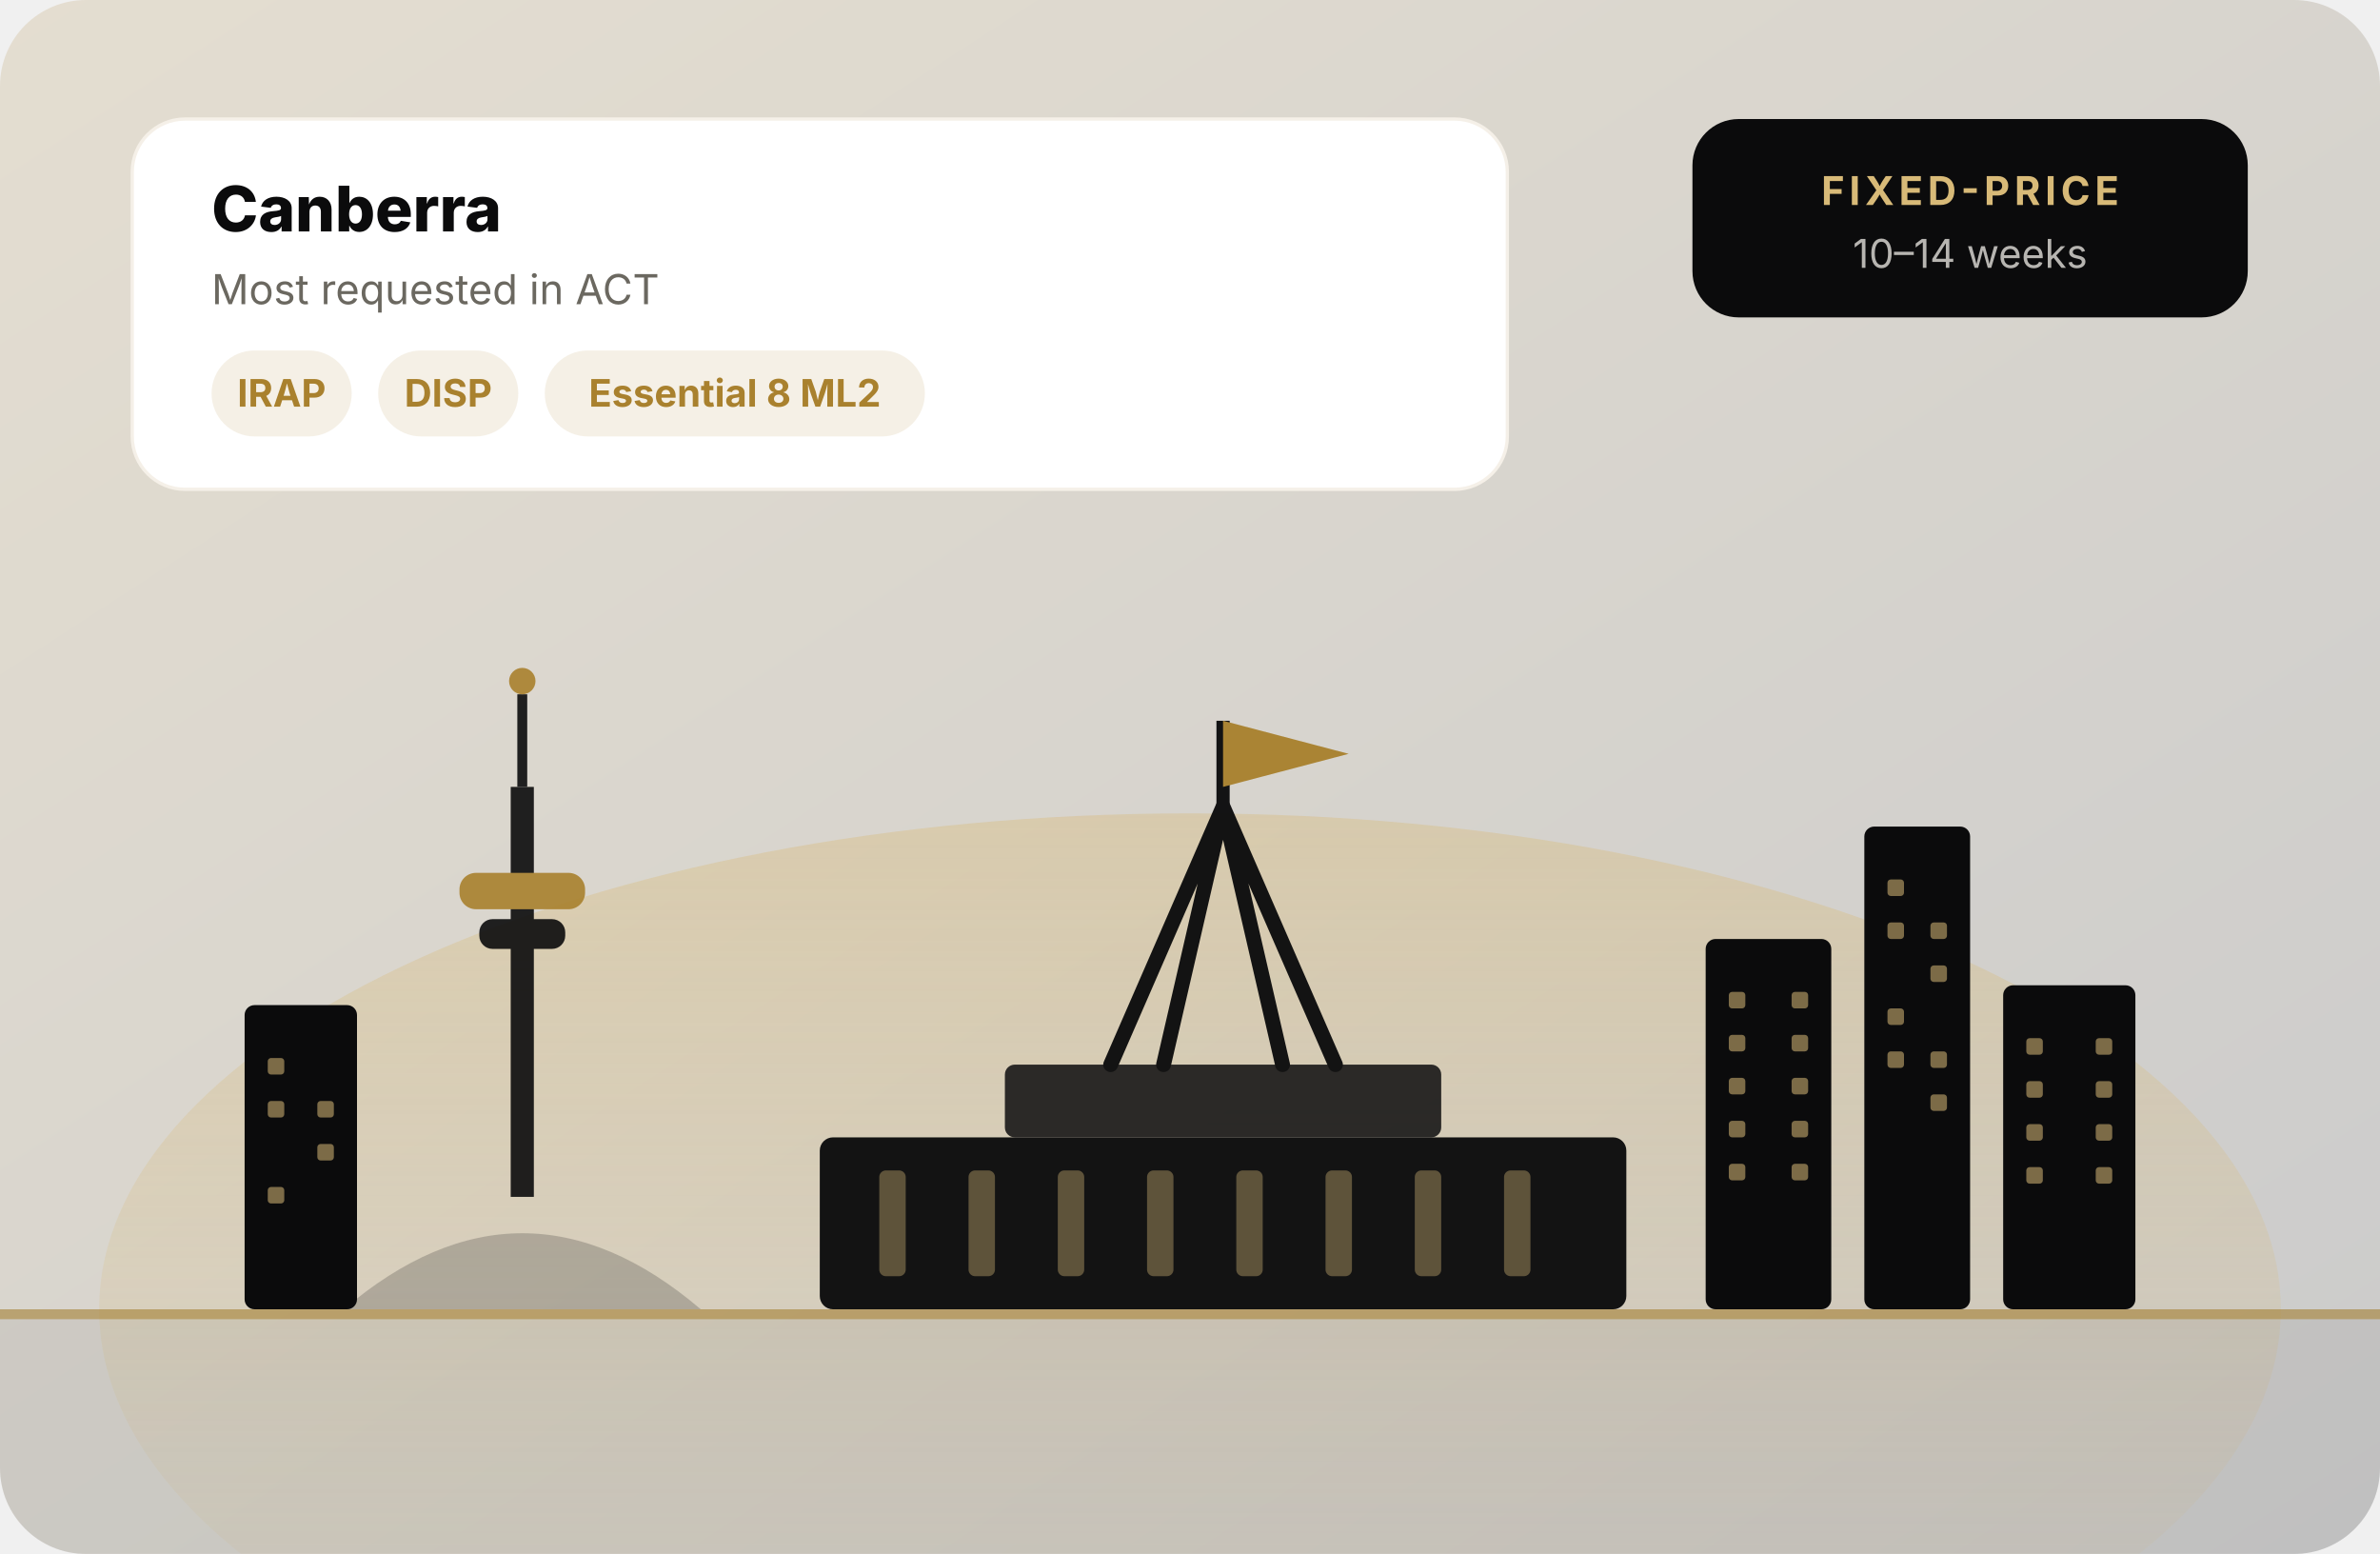
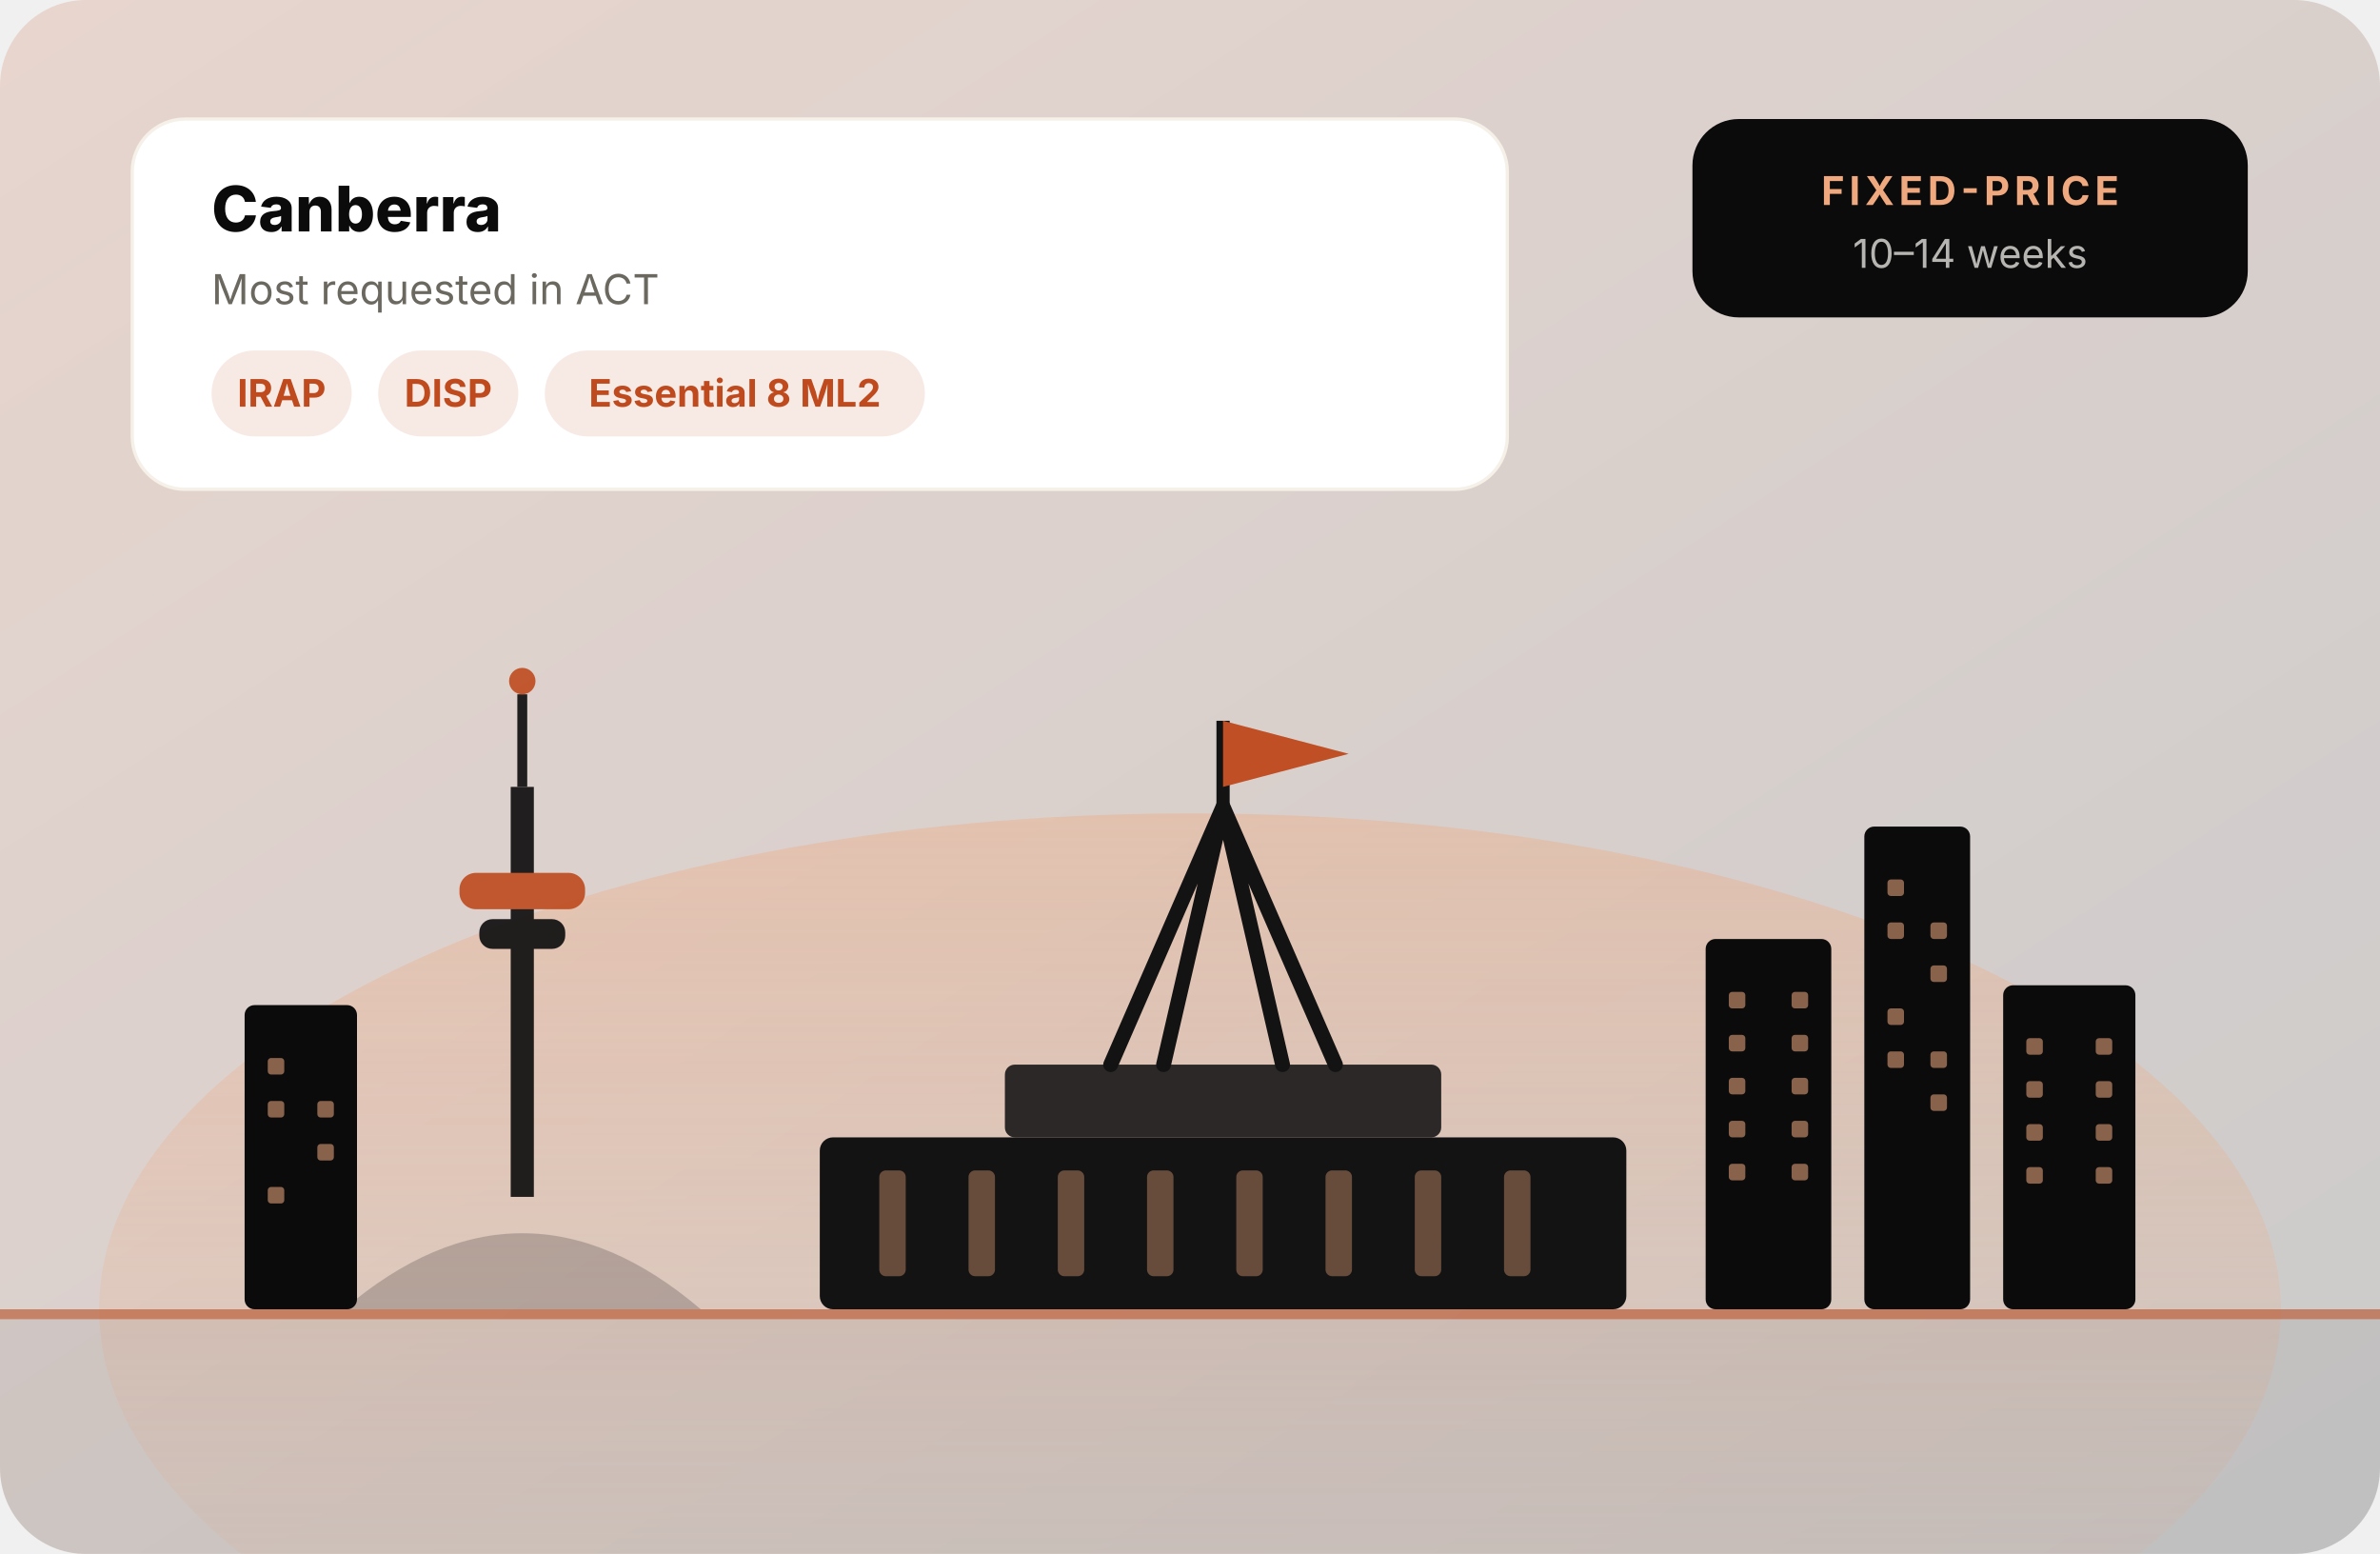
<svg xmlns="http://www.w3.org/2000/svg" viewBox="0 0 720 470" role="img" aria-labelledby="t-canberra d-canberra">
  <defs>
    <linearGradient id="bg-canberra" x1="0" y1="0" x2="1" y2="1">
-       <stop offset="0" stop-color="#A9812E" stop-opacity=".16" />
+       <stop offset="0" stop-color="#BE4A1E" stop-opacity=".16" />
      <stop offset="1" stop-color="#0B0B0C" stop-opacity=".16" />
    </linearGradient>
    <linearGradient id="glow-canberra" x1="0" y1="0" x2="0" y2="1">
-       <stop offset="0" stop-color="#D8BA78" stop-opacity=".38" />
-       <stop offset="1" stop-color="#D8BA78" stop-opacity="0" />
+       <stop offset="0" stop-color="#F0A97F" stop-opacity=".38" />
+       <stop offset="1" stop-color="#F0A97F" stop-opacity="0" />
    </linearGradient>
    <clipPath id="frame-canberra">
      <rect width="720" height="470" rx="26" />
    </clipPath>
  </defs>
  <rect width="720" height="470" rx="26" fill="url(#bg-canberra)" />
  <g clip-path="url(#frame-canberra)">
    <ellipse cx="360" cy="396" rx="330" ry="150" fill="url(#glow-canberra)" />
    <g font-family="Inter, system-ui, Segoe UI, Roboto, sans-serif">
      <rect x="74" y="304" width="34" height="92" rx="3" fill="#0B0B0C" opacity="1" />
-       <rect x="81.0" y="320" width="5" height="5" rx="1" fill="#D8BA78" opacity=".55" />
-       <rect x="81.0" y="333" width="5" height="5" rx="1" fill="#D8BA78" opacity=".55" />
-       <rect x="96.0" y="333" width="5" height="5" rx="1" fill="#D8BA78" opacity=".55" />
-       <rect x="96.0" y="346" width="5" height="5" rx="1" fill="#D8BA78" opacity=".55" />
-       <rect x="81.0" y="359" width="5" height="5" rx="1" fill="#D8BA78" opacity=".55" />
+       <rect x="81.0" y="320" width="5" height="5" rx="1" fill="#F0A97F" opacity=".55" />
+       <rect x="81.0" y="333" width="5" height="5" rx="1" fill="#F0A97F" opacity=".55" />
+       <rect x="96.0" y="333" width="5" height="5" rx="1" fill="#F0A97F" opacity=".55" />
+       <rect x="96.0" y="346" width="5" height="5" rx="1" fill="#F0A97F" opacity=".55" />
+       <rect x="81.0" y="359" width="5" height="5" rx="1" fill="#F0A97F" opacity=".55" />
      <g opacity=".9">
        <path d="M104 396 Q158 350 212 396 Z" fill="#0B0B0C" opacity=".22" />
        <path d="M158 362 V238" stroke="#0B0B0C" stroke-width="7" />
-         <rect x="139" y="264" width="38" height="11" rx="5" fill="#A9812E" />
+         <rect x="139" y="264" width="38" height="11" rx="5" fill="#BE4A1E" />
        <rect x="145" y="278" width="26" height="9" rx="4" fill="#0B0B0C" />
        <path d="M158 238 V210" stroke="#0B0B0C" stroke-width="3" />
-         <circle cx="158" cy="206" r="4" fill="#A9812E" />
+         <circle cx="158" cy="206" r="4" fill="#BE4A1E" />
      </g>
      <g opacity=".96">
        <rect x="248" y="344" width="244" height="52" rx="4" fill="#0B0B0C" />
-         <rect x="266" y="354" width="8" height="32" rx="2" fill="#D8BA78" opacity=".38" />
-         <rect x="293" y="354" width="8" height="32" rx="2" fill="#D8BA78" opacity=".38" />
-         <rect x="320" y="354" width="8" height="32" rx="2" fill="#D8BA78" opacity=".38" />
-         <rect x="347" y="354" width="8" height="32" rx="2" fill="#D8BA78" opacity=".38" />
-         <rect x="374" y="354" width="8" height="32" rx="2" fill="#D8BA78" opacity=".38" />
-         <rect x="401" y="354" width="8" height="32" rx="2" fill="#D8BA78" opacity=".38" />
-         <rect x="428" y="354" width="8" height="32" rx="2" fill="#D8BA78" opacity=".38" />
-         <rect x="455" y="354" width="8" height="32" rx="2" fill="#D8BA78" opacity=".38" />
+         <rect x="266" y="354" width="8" height="32" rx="2" fill="#F0A97F" opacity=".38" />
+         <rect x="293" y="354" width="8" height="32" rx="2" fill="#F0A97F" opacity=".38" />
+         <rect x="320" y="354" width="8" height="32" rx="2" fill="#F0A97F" opacity=".38" />
+         <rect x="347" y="354" width="8" height="32" rx="2" fill="#F0A97F" opacity=".38" />
+         <rect x="374" y="354" width="8" height="32" rx="2" fill="#F0A97F" opacity=".38" />
+         <rect x="401" y="354" width="8" height="32" rx="2" fill="#F0A97F" opacity=".38" />
+         <rect x="428" y="354" width="8" height="32" rx="2" fill="#F0A97F" opacity=".38" />
+         <rect x="455" y="354" width="8" height="32" rx="2" fill="#F0A97F" opacity=".38" />
        <rect x="304" y="322" width="132" height="22" rx="3" fill="#0B0B0C" opacity=".88" />
        <path d="M336 322 L370 244 M404 322 L370 244                M352 322 L370 244 M388 322 L370 244" stroke="#0B0B0C" stroke-width="4.5" stroke-linecap="round" />
        <path d="M370 244 V218" stroke="#0B0B0C" stroke-width="4" />
-         <path d="M370 218 L408 228 L370 238 Z" fill="#A9812E" />
+         <path d="M370 218 L408 228 L370 238 Z" fill="#BE4A1E" />
      </g>
      <rect x="516" y="284" width="38" height="112" rx="3" fill="#0B0B0C" opacity="1" />
-       <rect x="523.0" y="300" width="5" height="5" rx="1" fill="#D8BA78" opacity=".55" />
-       <rect x="542.0" y="300" width="5" height="5" rx="1" fill="#D8BA78" opacity=".55" />
-       <rect x="523.0" y="313" width="5" height="5" rx="1" fill="#D8BA78" opacity=".55" />
-       <rect x="542.0" y="313" width="5" height="5" rx="1" fill="#D8BA78" opacity=".55" />
-       <rect x="523.0" y="326" width="5" height="5" rx="1" fill="#D8BA78" opacity=".55" />
-       <rect x="542.0" y="326" width="5" height="5" rx="1" fill="#D8BA78" opacity=".55" />
-       <rect x="523.0" y="339" width="5" height="5" rx="1" fill="#D8BA78" opacity=".55" />
-       <rect x="542.0" y="339" width="5" height="5" rx="1" fill="#D8BA78" opacity=".55" />
-       <rect x="523.0" y="352" width="5" height="5" rx="1" fill="#D8BA78" opacity=".55" />
-       <rect x="542.0" y="352" width="5" height="5" rx="1" fill="#D8BA78" opacity=".55" />
+       <rect x="523.0" y="300" width="5" height="5" rx="1" fill="#F0A97F" opacity=".55" />
+       <rect x="542.0" y="300" width="5" height="5" rx="1" fill="#F0A97F" opacity=".55" />
+       <rect x="523.0" y="313" width="5" height="5" rx="1" fill="#F0A97F" opacity=".55" />
+       <rect x="542.0" y="313" width="5" height="5" rx="1" fill="#F0A97F" opacity=".55" />
+       <rect x="523.0" y="326" width="5" height="5" rx="1" fill="#F0A97F" opacity=".55" />
+       <rect x="542.0" y="326" width="5" height="5" rx="1" fill="#F0A97F" opacity=".55" />
+       <rect x="523.0" y="339" width="5" height="5" rx="1" fill="#F0A97F" opacity=".55" />
+       <rect x="542.0" y="339" width="5" height="5" rx="1" fill="#F0A97F" opacity=".55" />
+       <rect x="523.0" y="352" width="5" height="5" rx="1" fill="#F0A97F" opacity=".55" />
+       <rect x="542.0" y="352" width="5" height="5" rx="1" fill="#F0A97F" opacity=".55" />
      <rect x="564" y="250" width="32" height="146" rx="3" fill="#0B0B0C" opacity="1" />
-       <rect x="571.0" y="266" width="5" height="5" rx="1" fill="#D8BA78" opacity=".55" />
-       <rect x="571.0" y="279" width="5" height="5" rx="1" fill="#D8BA78" opacity=".55" />
-       <rect x="584.0" y="279" width="5" height="5" rx="1" fill="#D8BA78" opacity=".55" />
-       <rect x="584.0" y="292" width="5" height="5" rx="1" fill="#D8BA78" opacity=".55" />
-       <rect x="571.0" y="305" width="5" height="5" rx="1" fill="#D8BA78" opacity=".55" />
-       <rect x="571.0" y="318" width="5" height="5" rx="1" fill="#D8BA78" opacity=".55" />
-       <rect x="584.0" y="318" width="5" height="5" rx="1" fill="#D8BA78" opacity=".55" />
-       <rect x="584.0" y="331" width="5" height="5" rx="1" fill="#D8BA78" opacity=".55" />
+       <rect x="571.0" y="266" width="5" height="5" rx="1" fill="#F0A97F" opacity=".55" />
+       <rect x="571.0" y="279" width="5" height="5" rx="1" fill="#F0A97F" opacity=".55" />
+       <rect x="584.0" y="279" width="5" height="5" rx="1" fill="#F0A97F" opacity=".55" />
+       <rect x="584.0" y="292" width="5" height="5" rx="1" fill="#F0A97F" opacity=".55" />
+       <rect x="571.0" y="305" width="5" height="5" rx="1" fill="#F0A97F" opacity=".55" />
+       <rect x="571.0" y="318" width="5" height="5" rx="1" fill="#F0A97F" opacity=".55" />
+       <rect x="584.0" y="318" width="5" height="5" rx="1" fill="#F0A97F" opacity=".55" />
+       <rect x="584.0" y="331" width="5" height="5" rx="1" fill="#F0A97F" opacity=".55" />
      <rect x="606" y="298" width="40" height="98" rx="3" fill="#0B0B0C" opacity="1" />
-       <rect x="613.0" y="314" width="5" height="5" rx="1" fill="#D8BA78" opacity=".55" />
-       <rect x="634.0" y="314" width="5" height="5" rx="1" fill="#D8BA78" opacity=".55" />
-       <rect x="613.0" y="327" width="5" height="5" rx="1" fill="#D8BA78" opacity=".55" />
-       <rect x="634.0" y="327" width="5" height="5" rx="1" fill="#D8BA78" opacity=".55" />
-       <rect x="613.0" y="340" width="5" height="5" rx="1" fill="#D8BA78" opacity=".55" />
-       <rect x="634.0" y="340" width="5" height="5" rx="1" fill="#D8BA78" opacity=".55" />
-       <rect x="613.0" y="353" width="5" height="5" rx="1" fill="#D8BA78" opacity=".55" />
-       <rect x="634.0" y="353" width="5" height="5" rx="1" fill="#D8BA78" opacity=".55" />
+       <rect x="613.0" y="314" width="5" height="5" rx="1" fill="#F0A97F" opacity=".55" />
+       <rect x="634.0" y="314" width="5" height="5" rx="1" fill="#F0A97F" opacity=".55" />
+       <rect x="613.0" y="327" width="5" height="5" rx="1" fill="#F0A97F" opacity=".55" />
+       <rect x="634.0" y="327" width="5" height="5" rx="1" fill="#F0A97F" opacity=".55" />
+       <rect x="613.0" y="340" width="5" height="5" rx="1" fill="#F0A97F" opacity=".55" />
+       <rect x="634.0" y="340" width="5" height="5" rx="1" fill="#F0A97F" opacity=".55" />
+       <rect x="613.0" y="353" width="5" height="5" rx="1" fill="#F0A97F" opacity=".55" />
+       <rect x="634.0" y="353" width="5" height="5" rx="1" fill="#F0A97F" opacity=".55" />
    </g>
    <rect x="0" y="396" width="720" height="74" fill="#0B0B0C" opacity=".06" />
-     <rect x="0" y="396" width="720" height="3" fill="#A9812E" opacity=".55" />
+     <rect x="0" y="396" width="720" height="3" fill="#BE4A1E" opacity=".55" />
  </g>
  <g font-family="Inter, system-ui, Segoe UI, Roboto, sans-serif">
    <rect x="40" y="36" width="416" height="112" rx="16" fill="#ffffff" stroke="#F5F0E8" />
    <text x="64" y="70" font-size="19" font-weight="800" fill="#0B0B0C">Canberra</text>
    <text x="64" y="92" font-size="12.5" fill="#6B6860">Most requested in ACT</text>
    <g transform="translate(64,106)">
      <g transform="translate(0.0,0)">
-         <rect width="42.4" height="26" rx="13" fill="#A9812E" opacity=".12" />
-         <text x="21.2" y="17" text-anchor="middle" font-size="11.5" font-weight="700" fill="#A9812E">IRAP</text>
+         <rect width="42.4" height="26" rx="13" fill="#BE4A1E" opacity=".12" />
+         <text x="21.2" y="17" text-anchor="middle" font-size="11.5" font-weight="700" fill="#BE4A1E">IRAP</text>
      </g>
      <g transform="translate(50.4,0)">
-         <rect width="42.4" height="26" rx="13" fill="#A9812E" opacity=".12" />
-         <text x="21.2" y="17" text-anchor="middle" font-size="11.5" font-weight="700" fill="#A9812E">DISP</text>
+         <rect width="42.4" height="26" rx="13" fill="#BE4A1E" opacity=".12" />
+         <text x="21.2" y="17" text-anchor="middle" font-size="11.5" font-weight="700" fill="#BE4A1E">DISP</text>
      </g>
      <g transform="translate(100.8,0)">
-         <rect width="115.0" height="26" rx="13" fill="#A9812E" opacity=".12" />
-         <text x="57.5" y="17" text-anchor="middle" font-size="11.5" font-weight="700" fill="#A9812E">Essential 8 ML2</text>
+         <rect width="115.0" height="26" rx="13" fill="#BE4A1E" opacity=".12" />
+         <text x="57.5" y="17" text-anchor="middle" font-size="11.5" font-weight="700" fill="#BE4A1E">Essential 8 ML2</text>
      </g>
    </g>
  </g>
  <g font-family="Inter, system-ui, Segoe UI, Roboto, sans-serif">
    <rect x="512" y="36" width="168" height="60" rx="14" fill="#0B0B0C" />
-     <text x="596" y="62" text-anchor="middle" font-size="12" font-weight="700" fill="#D8BA78" letter-spacing="1.4">FIXED-PRICE</text>
+     <text x="596" y="62" text-anchor="middle" font-size="12" font-weight="700" fill="#F0A97F" letter-spacing="1.4">FIXED-PRICE</text>
    <text x="596" y="81" text-anchor="middle" font-size="12" fill="#FAF7F1" opacity=".72">10–14 weeks</text>
  </g>
</svg>
